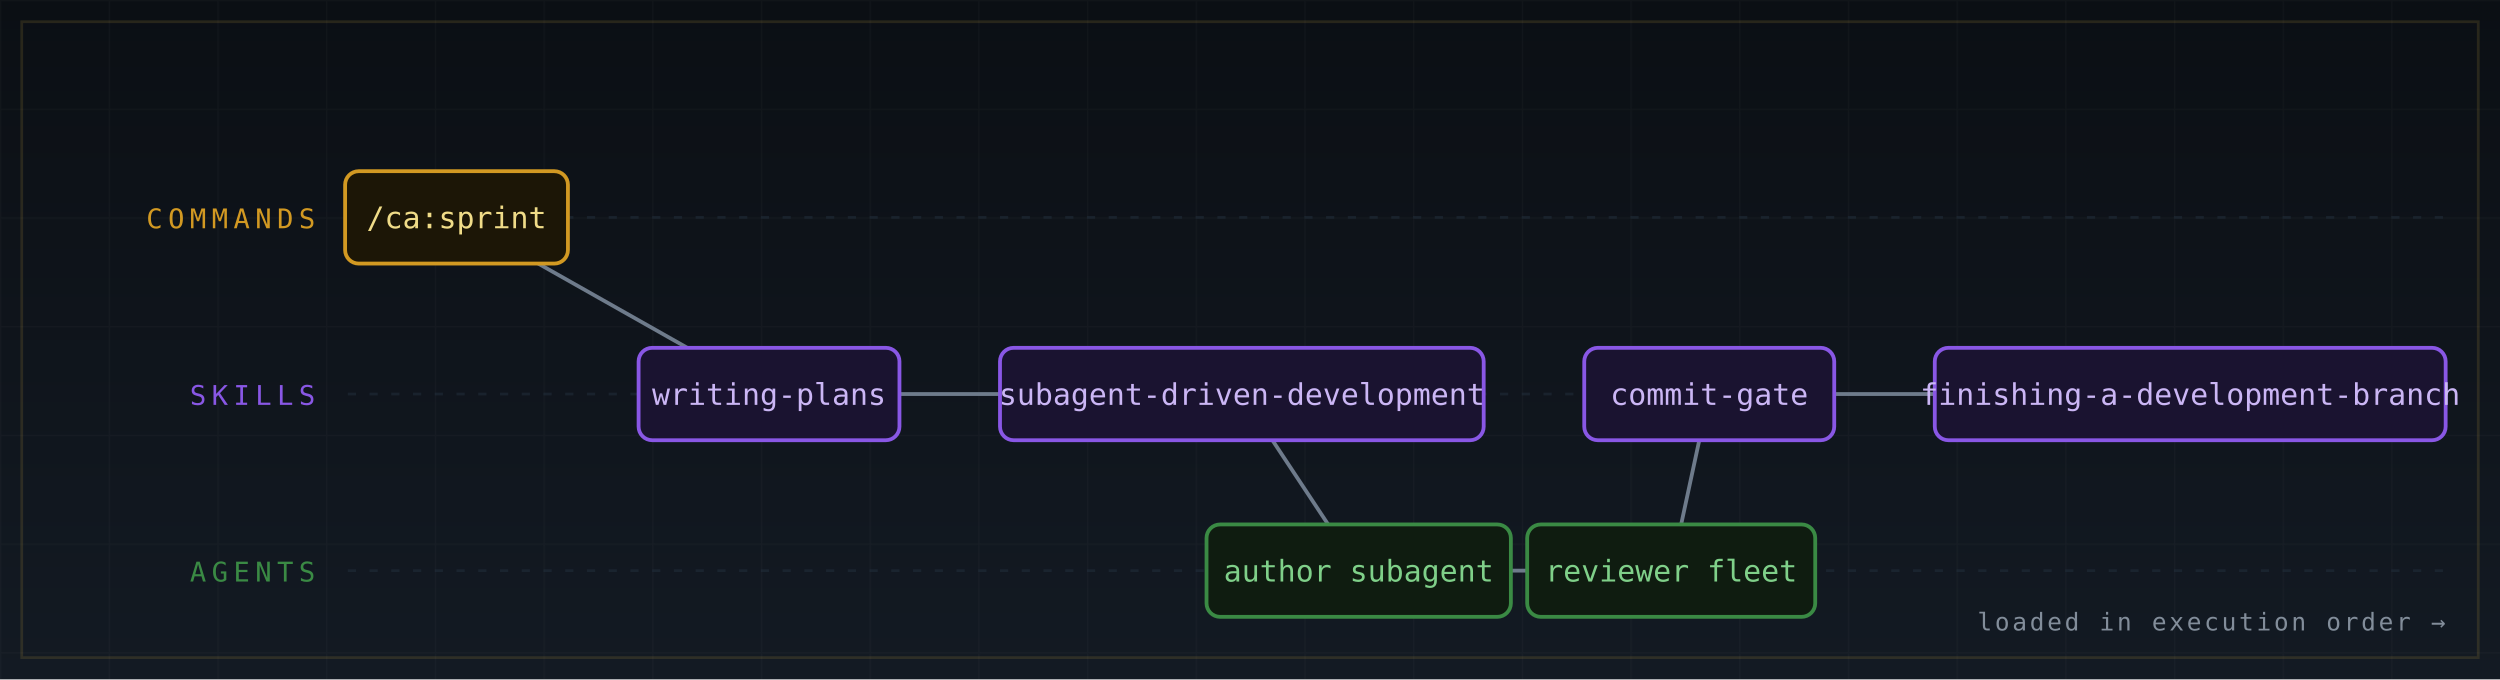
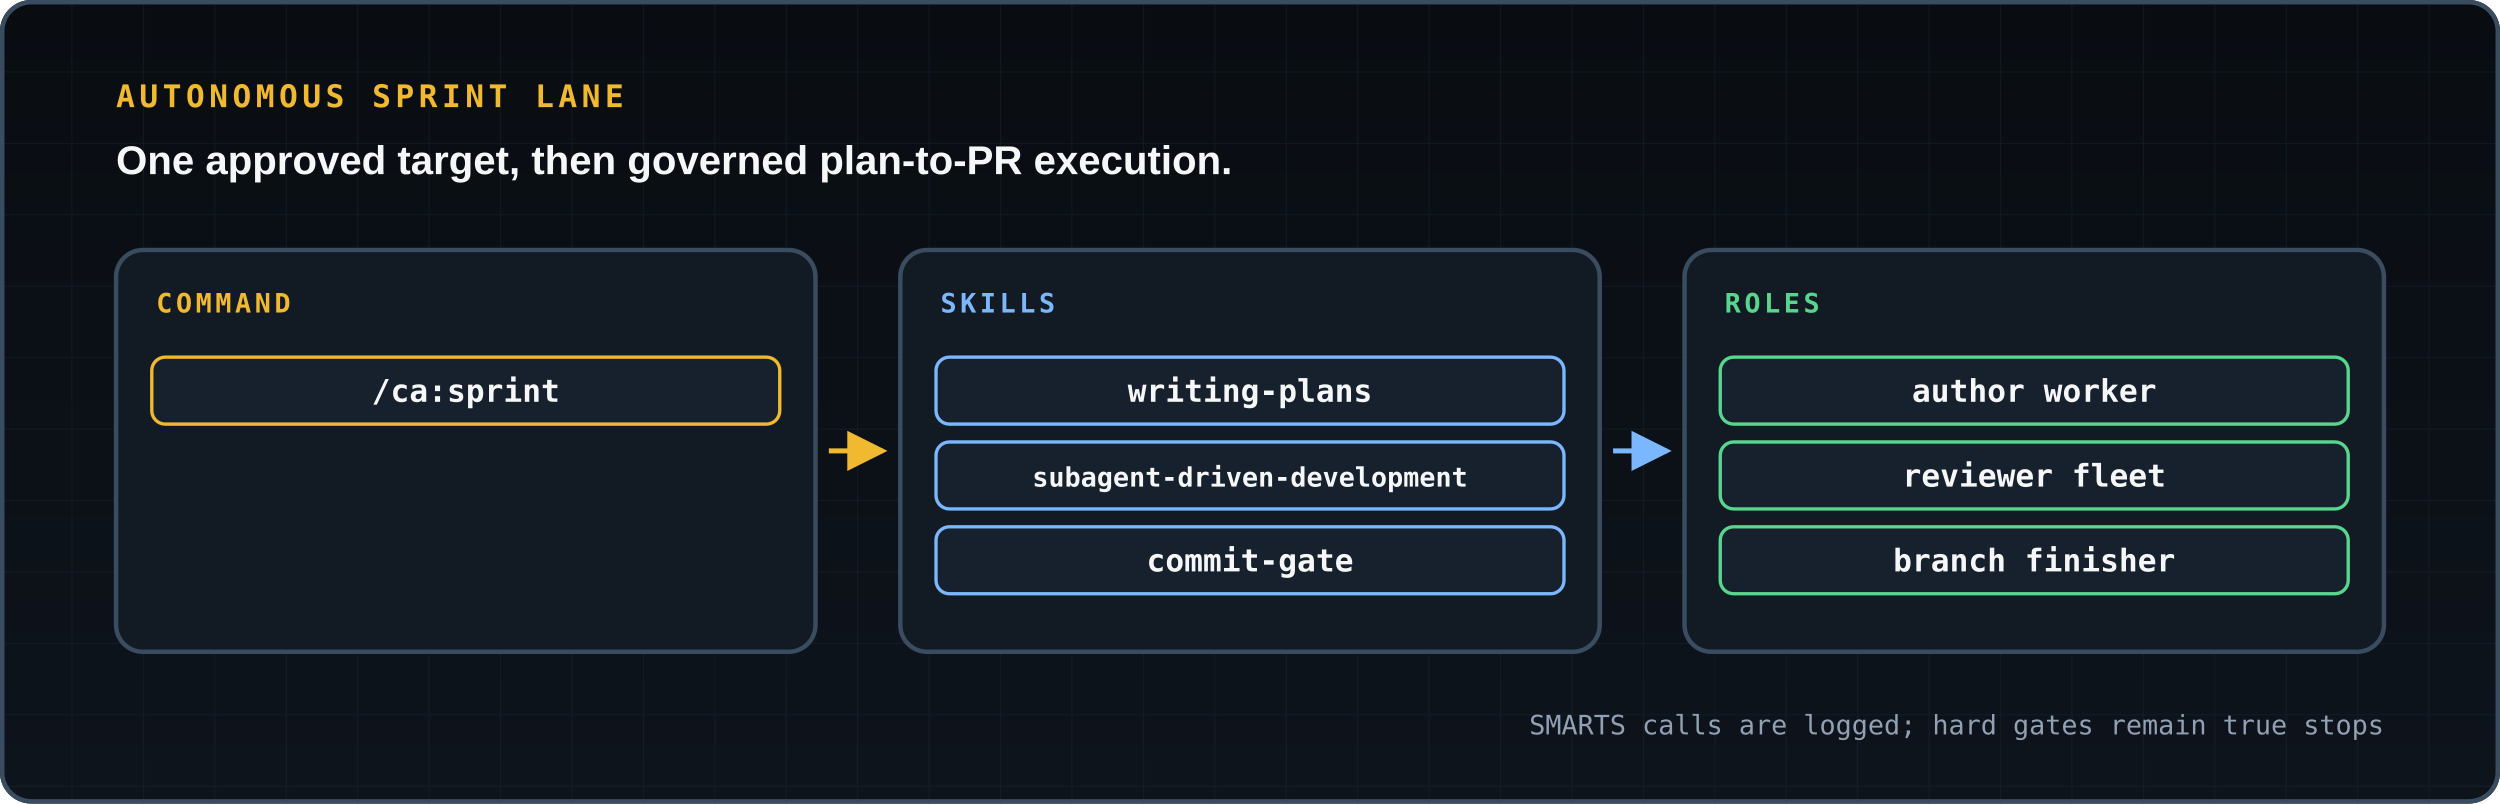
- <svg xmlns="http://www.w3.org/2000/svg" viewBox="0 0 920 250" role="img" aria-label="The /ca:sprint lane across three rows by piece type, loaded in order. Commands row: /ca:sprint. Skills row: writing-plans, subagent-driven-development, then commit-gate, then finishing-a-development-branch. Agents row: author subagent, then reviewer fleet. A connector weaves through them left to right in execution order: /ca:sprint, writing-plans, subagent-driven-development, author subagent, reviewer fleet, commit-gate, finishing-a-development-branch. After the one spec-and-plan gate at the start, the rest runs autonomously.">
+ <svg xmlns="http://www.w3.org/2000/svg" viewBox="0 0 1120 360" role="img" data-diagram-system="ca-v2">
  <defs>
-     <linearGradient id="lsp-bg" x1="0" y1="0" x2="0" y2="1">
-       <stop offset="0" stop-color="#0b0f14" />
-       <stop offset="1" stop-color="#131a23" />
+     <linearGradient id="canvas" x1="0" y1="0" x2="0" y2="1">
+       <stop stop-color="#090d12" />
+       <stop offset="1" stop-color="#0e141c" />
    </linearGradient>
-     <pattern id="lsp-grid" width="40" height="40" patternUnits="userSpaceOnUse">
-       <path d="M 40 0 L 0 0 0 40" fill="none" stroke="#e6edf3" stroke-opacity="0.028" stroke-width="1" />
+     <pattern id="grid" width="32" height="32" patternUnits="userSpaceOnUse">
+       <path d="M32 0H0V32" fill="none" stroke="#273647" stroke-width="1" stroke-opacity=".24" />
    </pattern>
-     <marker id="lsp-arrow" markerWidth="7" markerHeight="7" refX="5.5" refY="3" orient="auto">
-       <path d="M0,0 L0,6 L7,3 Z" fill="#6e7b8b" />
+     <marker id="arrow" markerWidth="8" markerHeight="8" refX="7" refY="4" orient="auto" markerUnits="strokeWidth">
+       <path d="M0 0 8 4 0 8z" fill="context-stroke" />
    </marker>
  </defs>
-   <rect width="920" height="250" fill="url(#lsp-bg)" />
-   <rect width="920" height="250" fill="url(#lsp-grid)" />
-   <rect x="8" y="8" width="904" height="234" fill="none" stroke="#e3b341" stroke-opacity="0.14" stroke-width="1" />
-   <line x1="128" y1="80" x2="900" y2="80" stroke="#22303f" stroke-opacity="0.5" stroke-width="1" stroke-dasharray="3 5" />
-   <line x1="128" y1="145" x2="900" y2="145" stroke="#22303f" stroke-opacity="0.5" stroke-width="1" stroke-dasharray="3 5" />
-   <line x1="128" y1="210" x2="900" y2="210" stroke="#22303f" stroke-opacity="0.5" stroke-width="1" stroke-dasharray="3 5" />
-   <text x="116" y="84" text-anchor="end" font-family="ui-monospace, 'Cascadia Code', Consolas, monospace" font-size="10" letter-spacing="2" fill="#d29922">COMMANDS</text>
-   <text x="116" y="149" text-anchor="end" font-family="ui-monospace, 'Cascadia Code', Consolas, monospace" font-size="10" letter-spacing="2" fill="#8957e5">SKILLS</text>
-   <text x="116" y="214" text-anchor="end" font-family="ui-monospace, 'Cascadia Code', Consolas, monospace" font-size="10" letter-spacing="2" fill="#3a8a44">AGENTS</text>
-   <polyline points="168,80 283,145 457,145 500,210 615,210 629,145 806,145" fill="none" stroke="#6e7b8b" stroke-width="1.4" marker-end="url(#lsp-arrow)" />
-   <rect x="127" y="63" width="82" height="34" rx="5" fill="#1c1606" stroke="#d29922" stroke-width="1.4" />
-   <text x="168" y="84" text-anchor="middle" font-family="ui-monospace, 'Cascadia Code', Consolas, monospace" font-size="11" fill="#f0dc88">/ca:sprint</text>
-   <rect x="235" y="128" width="96" height="34" rx="5" fill="#1a1330" stroke="#8957e5" stroke-width="1.4" />
-   <text x="283" y="149" text-anchor="middle" font-family="ui-monospace, 'Cascadia Code', Consolas, monospace" font-size="11" fill="#cbb6f5">writing-plans</text>
-   <rect x="368" y="128" width="178" height="34" rx="5" fill="#1a1330" stroke="#8957e5" stroke-width="1.4" />
-   <text x="457" y="149" text-anchor="middle" font-family="ui-monospace, 'Cascadia Code', Consolas, monospace" font-size="11" fill="#cbb6f5">subagent-driven-development</text>
-   <rect x="444" y="193" width="112" height="34" rx="5" fill="#0f1c10" stroke="#3a8a44" stroke-width="1.4" />
-   <text x="500" y="214" text-anchor="middle" font-family="ui-monospace, 'Cascadia Code', Consolas, monospace" font-size="11" fill="#7fd089">author subagent</text>
-   <rect x="562" y="193" width="106" height="34" rx="5" fill="#0f1c10" stroke="#3a8a44" stroke-width="1.4" />
-   <text x="615" y="214" text-anchor="middle" font-family="ui-monospace, 'Cascadia Code', Consolas, monospace" font-size="11" fill="#7fd089">reviewer fleet</text>
-   <rect x="583" y="128" width="92" height="34" rx="5" fill="#1a1330" stroke="#8957e5" stroke-width="1.4" />
-   <text x="629" y="149" text-anchor="middle" font-family="ui-monospace, 'Cascadia Code', Consolas, monospace" font-size="11" fill="#cbb6f5">commit-gate</text>
-   <rect x="712" y="128" width="188" height="34" rx="5" fill="#1a1330" stroke="#8957e5" stroke-width="1.4" />
-   <text x="806" y="149" text-anchor="middle" font-family="ui-monospace, 'Cascadia Code', Consolas, monospace" font-size="11" fill="#cbb6f5">finishing-a-development-branch</text>
-   <text x="900" y="232" text-anchor="end" font-family="ui-monospace, 'Cascadia Code', Consolas, monospace" font-size="9" letter-spacing="1" fill="#828d9a">loaded in execution order →</text>
+   <rect width="1120" height="360" rx="14" fill="url(#canvas)" />
+   <rect width="1120" height="360" rx="14" fill="url(#grid)" />
+   <rect x="1" y="1" width="1118" height="358" rx="13" fill="none" stroke="#3a4c60" stroke-width="2" />
+   <text x="52" y="48" font-family="JetBrains Mono Variable, Consolas, Cascadia Mono, monospace" font-size="14" font-weight="750" fill="#f0b92f" text-anchor="start" letter-spacing="2">AUTONOMOUS SPRINT LANE</text>
+   <text x="52" y="78" font-family="Manrope Variable, Segoe UI, Arial, sans-serif" font-size="18" font-weight="700" fill="#f6f7f9" text-anchor="start">One approved target, then governed plan-to-PR execution.</text>
+   <rect x="52" y="112" width="313.333" height="180" rx="12" fill="#121a24" stroke="#3a4c60" stroke-width="2" />
+   <text x="70" y="140" font-family="JetBrains Mono Variable, Consolas, Cascadia Mono, monospace" font-size="12" font-weight="750" fill="#f0b92f" text-anchor="start" letter-spacing="1.6" data-label-kind="annotation">COMMAND</text>
+   <rect x="68" y="160" width="281.333" height="30" rx="6" fill="#17212d" stroke="#f0b92f" stroke-width="1.5" />
+   <text x="208.667" y="180" font-family="JetBrains Mono Variable, Consolas, Cascadia Mono, monospace" font-size="14" font-weight="650" fill="#f6f7f9" text-anchor="middle">/ca:sprint</text>
+   <path d="M371.333 202 L395.333 202" fill="none" stroke="#f0b92f" stroke-width="2.25" marker-end="url(#arrow)" />
+   <rect x="403.333" y="112" width="313.333" height="180" rx="12" fill="#121a24" stroke="#3a4c60" stroke-width="2" />
+   <text x="421.333" y="140" font-family="JetBrains Mono Variable, Consolas, Cascadia Mono, monospace" font-size="12" font-weight="750" fill="#7ab7ff" text-anchor="start" letter-spacing="1.6" data-label-kind="annotation">SKILLS</text>
+   <rect x="419.333" y="160" width="281.333" height="30" rx="6" fill="#17212d" stroke="#7ab7ff" stroke-width="1.5" />
+   <text x="560" y="180" font-family="JetBrains Mono Variable, Consolas, Cascadia Mono, monospace" font-size="14" font-weight="650" fill="#f6f7f9" text-anchor="middle">writing-plans</text>
+   <rect x="419.333" y="198" width="281.333" height="30" rx="6" fill="#17212d" stroke="#7ab7ff" stroke-width="1.5" />
+   <text x="560" y="218" font-family="JetBrains Mono Variable, Consolas, Cascadia Mono, monospace" font-size="12" font-weight="650" fill="#f6f7f9" text-anchor="middle" data-label-kind="annotation">subagent-driven-development</text>
+   <rect x="419.333" y="236" width="281.333" height="30" rx="6" fill="#17212d" stroke="#7ab7ff" stroke-width="1.5" />
+   <text x="560" y="256" font-family="JetBrains Mono Variable, Consolas, Cascadia Mono, monospace" font-size="14" font-weight="650" fill="#f6f7f9" text-anchor="middle">commit-gate</text>
+   <path d="M722.667 202 L746.667 202" fill="none" stroke="#7ab7ff" stroke-width="2.25" marker-end="url(#arrow)" />
+   <rect x="754.667" y="112" width="313.333" height="180" rx="12" fill="#121a24" stroke="#3a4c60" stroke-width="2" />
+   <text x="772.667" y="140" font-family="JetBrains Mono Variable, Consolas, Cascadia Mono, monospace" font-size="12" font-weight="750" fill="#58d68d" text-anchor="start" letter-spacing="1.6" data-label-kind="annotation">ROLES</text>
+   <rect x="770.667" y="160" width="281.333" height="30" rx="6" fill="#17212d" stroke="#58d68d" stroke-width="1.5" />
+   <text x="911.333" y="180" font-family="JetBrains Mono Variable, Consolas, Cascadia Mono, monospace" font-size="14" font-weight="650" fill="#f6f7f9" text-anchor="middle">author worker</text>
+   <rect x="770.667" y="198" width="281.333" height="30" rx="6" fill="#17212d" stroke="#58d68d" stroke-width="1.5" />
+   <text x="911.333" y="218" font-family="JetBrains Mono Variable, Consolas, Cascadia Mono, monospace" font-size="14" font-weight="650" fill="#f6f7f9" text-anchor="middle">reviewer fleet</text>
+   <rect x="770.667" y="236" width="281.333" height="30" rx="6" fill="#17212d" stroke="#58d68d" stroke-width="1.5" />
+   <text x="911.333" y="256" font-family="JetBrains Mono Variable, Consolas, Cascadia Mono, monospace" font-size="14" font-weight="650" fill="#f6f7f9" text-anchor="middle">branch finisher</text>
+   <text x="1068" y="329" font-family="JetBrains Mono Variable, Consolas, Cascadia Mono, monospace" font-size="12" font-weight="500" fill="#91a0b2" text-anchor="end" data-label-kind="annotation">SMARTS calls are logged; hard gates remain true stops</text>
</svg>
